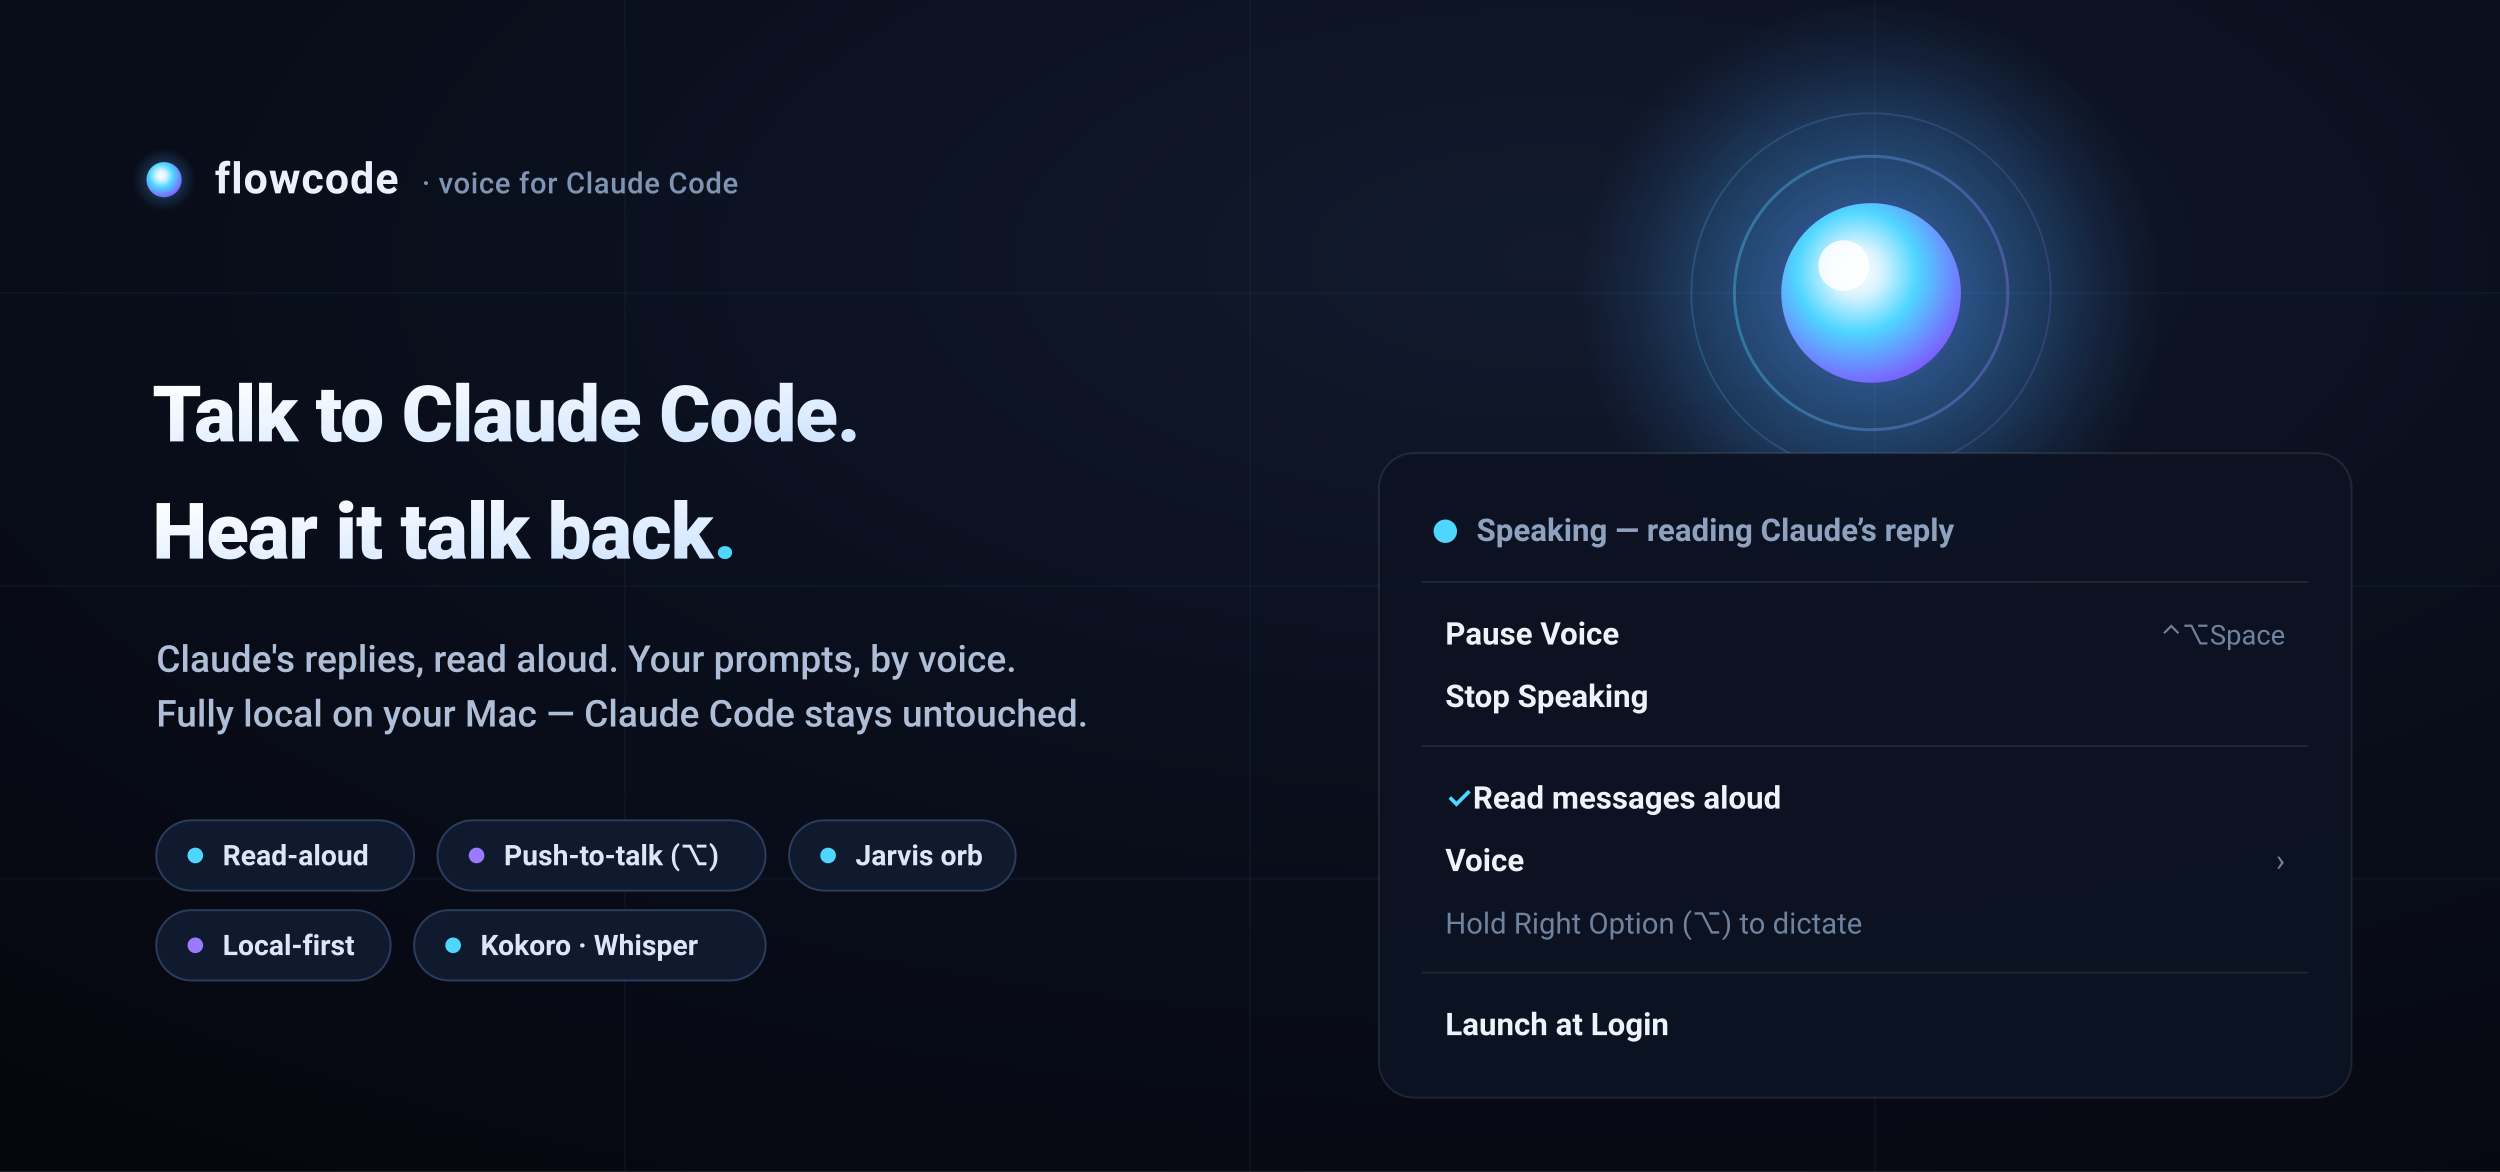
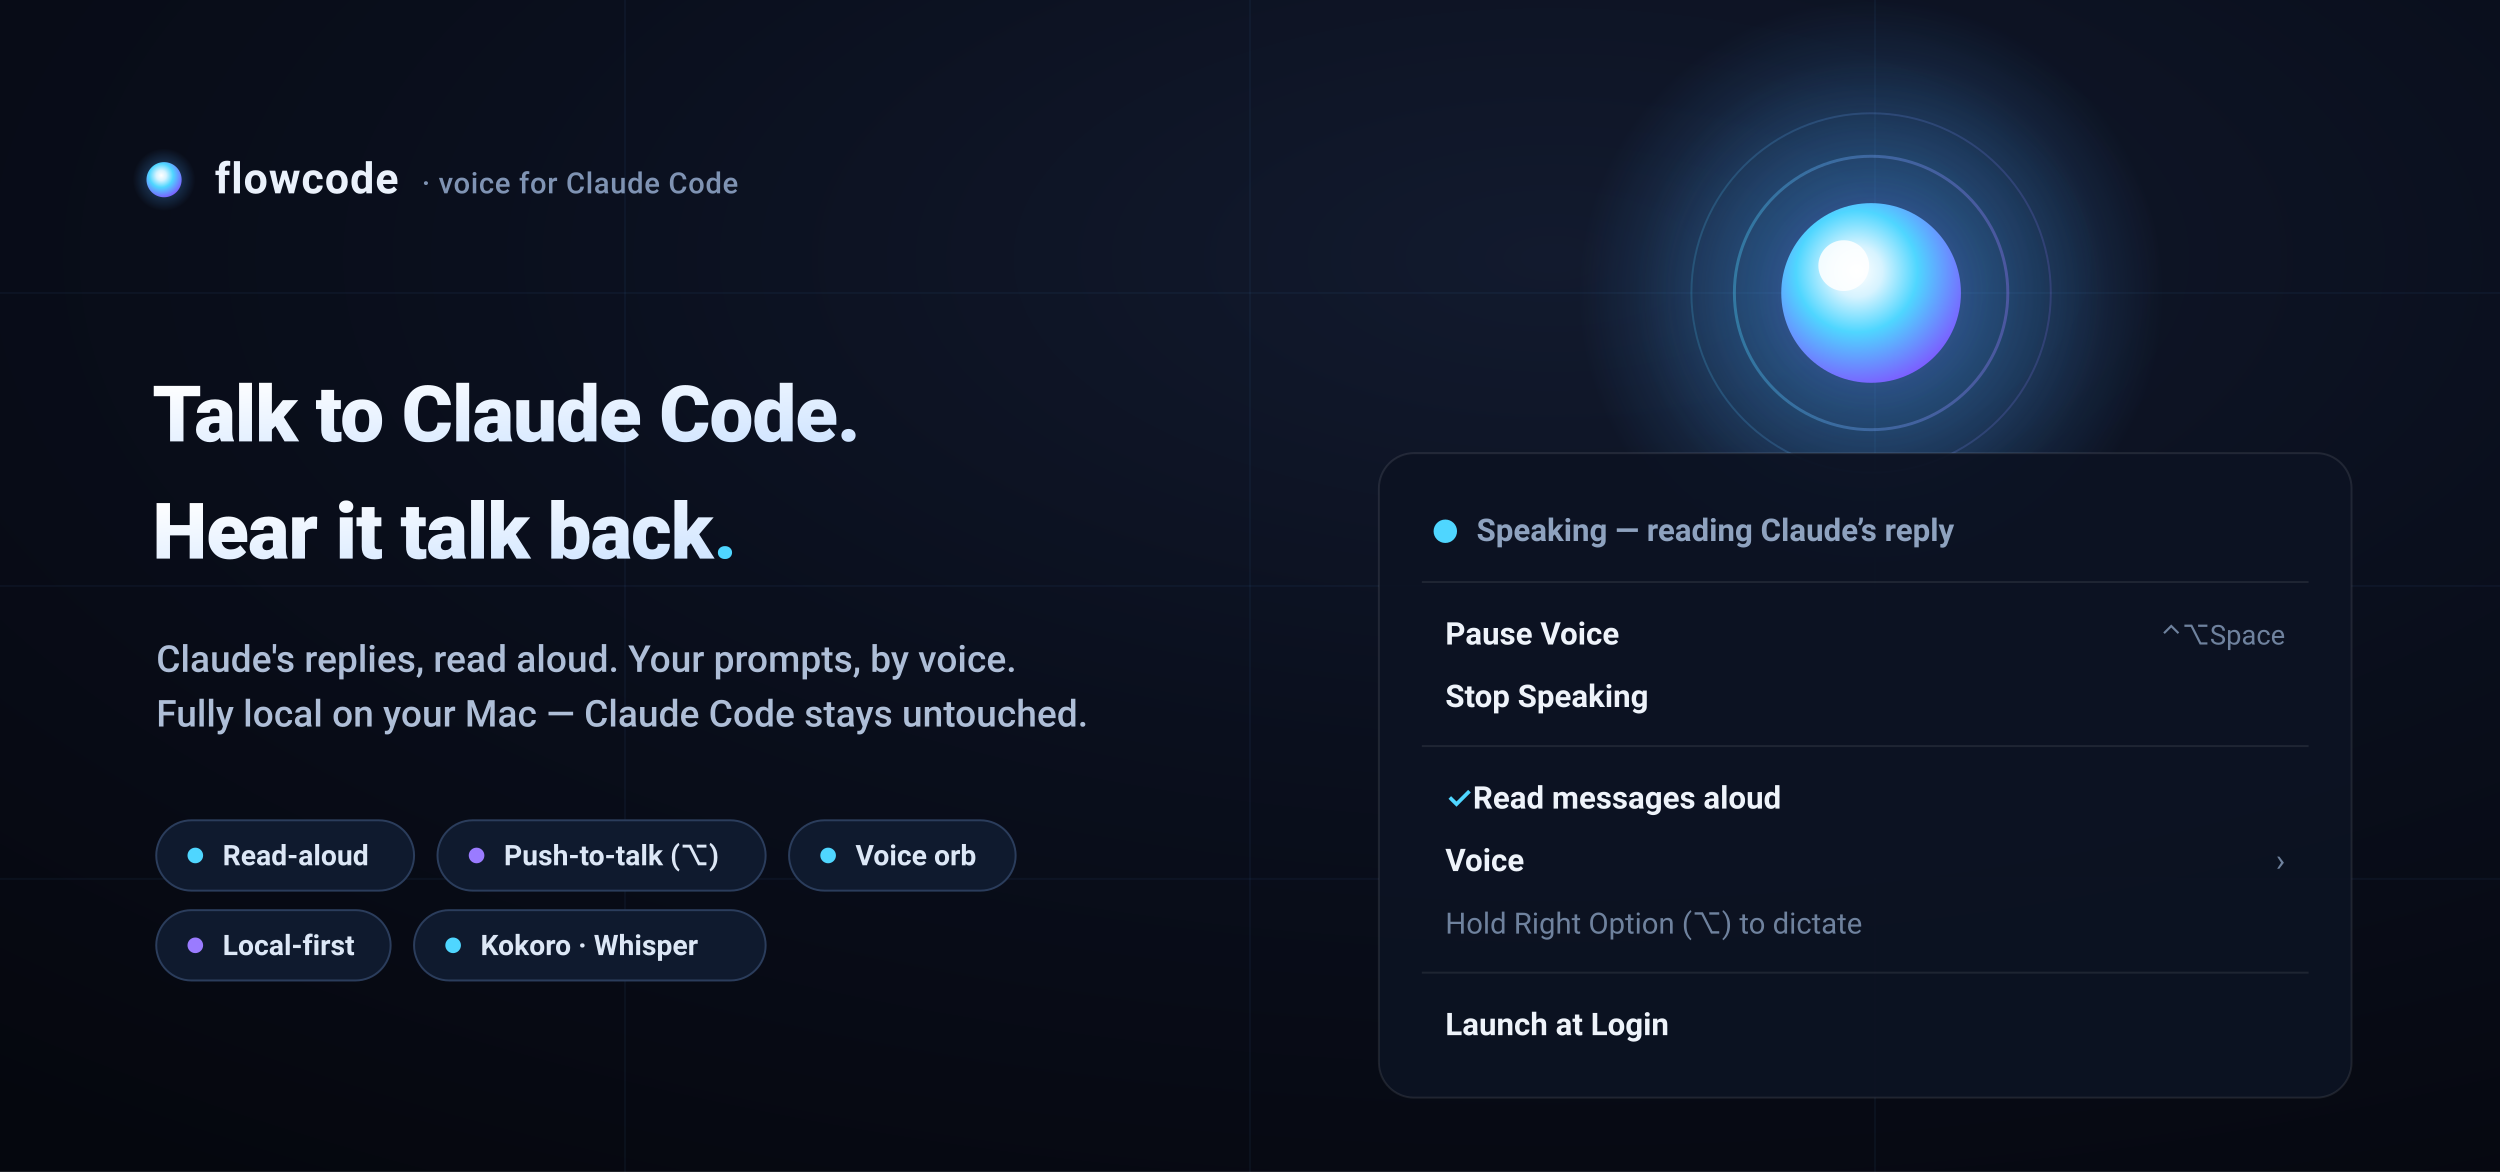
<svg xmlns="http://www.w3.org/2000/svg" viewBox="0 0 1280 600" width="1280" height="600" font-family="-apple-system, BlinkMacSystemFont, 'SF Pro Display', 'Segoe UI', Roboto, Helvetica, Arial, sans-serif">
  <defs>
    <radialGradient id="bg" cx="62%" cy="22%" r="95%">
      <stop offset="0%" stop-color="#121a2e" />
      <stop offset="45%" stop-color="#0a0f1d" />
      <stop offset="100%" stop-color="#05070e" />
    </radialGradient>
    <radialGradient id="glow" cx="50%" cy="50%" r="50%">
      <stop offset="0%" stop-color="#7c5cff" stop-opacity="0.55" />
      <stop offset="40%" stop-color="#4aa6ff" stop-opacity="0.28" />
      <stop offset="100%" stop-color="#4aa6ff" stop-opacity="0" />
    </radialGradient>
    <radialGradient id="orb" cx="42%" cy="38%" r="65%">
      <stop offset="0%" stop-color="#ffffff" />
      <stop offset="22%" stop-color="#d6f3ff" />
      <stop offset="52%" stop-color="#4fd6ff" />
      <stop offset="100%" stop-color="#7c5cff" />
    </radialGradient>
    <linearGradient id="accent" x1="0" y1="0" x2="1" y2="0">
      <stop offset="0%" stop-color="#4fd6ff" />
      <stop offset="100%" stop-color="#9a7bff" />
    </linearGradient>
    <linearGradient id="wordmark" x1="0" y1="0" x2="1" y2="1">
      <stop offset="0%" stop-color="#ffffff" />
      <stop offset="100%" stop-color="#cfe4ff" />
    </linearGradient>
    <filter id="soft" x="-50%" y="-50%" width="200%" height="200%">
      <feGaussianBlur stdDeviation="18" />
    </filter>
  </defs>
  <rect width="1280" height="600" fill="url(#bg)" />
  <g stroke="#5fa8ff" stroke-opacity="0.05" stroke-width="1">
    <path d="M0 150 H1280 M0 300 H1280 M0 450 H1280" />
    <path d="M320 0 V600 M640 0 V600 M960 0 V600" />
  </g>
  <circle cx="84" cy="92" r="16" fill="url(#glow)" />
  <circle cx="84" cy="92" r="9" fill="url(#orb)" />
  <text x="110" y="99" font-size="22" font-weight="700" fill="#eaf1fb" letter-spacing="0.5">flowcode</text>
  <text x="216" y="99" font-size="15" font-weight="500" fill="#7f93b3" letter-spacing="0.3">· voice for Claude Code</text>
  <text x="78" y="226" font-size="40" font-weight="800" fill="url(#wordmark)" letter-spacing="-0.5">Talk to Claude Code.</text>
  <text x="78" y="286" font-size="40" font-weight="800" fill="url(#wordmark)" letter-spacing="-0.5">Hear it talk back<tspan fill="#4fd6ff">.</tspan>
  </text>
  <text x="80" y="344" font-size="19" font-weight="500" fill="#aebed7">Claude's replies, read aloud. Your prompts, by voice.</text>
  <text x="80" y="372" font-size="19" font-weight="500" fill="#aebed7">Fully local on your Mac — Claude Code stays untouched.</text>
  <g font-size="14.5" font-weight="600">
    <g transform="translate(80,420)">
      <rect width="132" height="36" rx="18" fill="#0f1a2e" stroke="#2b3d5c" stroke-width="1" />
      <circle cx="20" cy="18" r="4" fill="#4fd6ff" />
      <text x="34" y="23" fill="#dce7f6">Read-aloud</text>
    </g>
    <g transform="translate(224,420)">
      <rect width="168" height="36" rx="18" fill="#0f1a2e" stroke="#2b3d5c" stroke-width="1" />
      <circle cx="20" cy="18" r="4" fill="#9a7bff" />
      <text x="34" y="23" fill="#dce7f6">Push-to-talk (⌥)</text>
    </g>
    <g transform="translate(404,420)">
      <rect width="116" height="36" rx="18" fill="#0f1a2e" stroke="#2b3d5c" stroke-width="1" />
      <circle cx="20" cy="18" r="4" fill="#4fd6ff" />
-       <text x="34" y="23" fill="#dce7f6">Jarvis orb</text>
+       <text x="34" y="23" fill="#dce7f6">Voice orb</text>
    </g>
    <g transform="translate(80,466)">
      <rect width="120" height="36" rx="18" fill="#0f1a2e" stroke="#2b3d5c" stroke-width="1" />
      <circle cx="20" cy="18" r="4" fill="#9a7bff" />
      <text x="34" y="23" fill="#dce7f6">Local-first</text>
    </g>
    <g transform="translate(212,466)">
      <rect width="180" height="36" rx="18" fill="#0f1a2e" stroke="#2b3d5c" stroke-width="1" />
      <circle cx="20" cy="18" r="4" fill="#4fd6ff" />
      <text x="34" y="23" fill="#dce7f6">Kokoro · Whisper</text>
    </g>
  </g>
  <circle cx="958" cy="150" r="150" fill="url(#glow)" />
  <circle cx="958" cy="150" r="120" fill="url(#glow)" opacity="0.5" />
  <g fill="none" stroke="url(#accent)" stroke-opacity="0.35">
    <circle cx="958" cy="150" r="70" stroke-width="1.5" />
    <circle cx="958" cy="150" r="92" stroke-width="1" stroke-opacity="0.18" />
  </g>
  <circle cx="958" cy="150" r="46" fill="url(#orb)" />
  <circle cx="944" cy="136" r="13" fill="#ffffff" opacity="0.85" />
  <g transform="translate(706,232)">
    <rect x="0" y="0" width="498" height="330" rx="18" fill="#0c1322" fill-opacity="0.94" stroke="#ffffff" stroke-opacity="0.09" stroke-width="1" />
    <circle cx="34" cy="40" r="6" fill="#4fd6ff" />
    <text x="50" y="45" font-size="16" font-weight="600" fill="#8ea2bf">Speaking — reading Claude’s reply</text>
    <line x1="22" y1="66" x2="476" y2="66" stroke="#ffffff" stroke-opacity="0.08" />
    <text x="34" y="98" font-size="16" font-weight="600" fill="#eef3fa">Pause Voice</text>
    <text x="464" y="98" font-size="14" fill="#6f829e" text-anchor="end">⌃⌥Space</text>
    <text x="34" y="130" font-size="16" font-weight="600" fill="#eef3fa">Stop Speaking</text>
    <line x1="22" y1="150" x2="476" y2="150" stroke="#ffffff" stroke-opacity="0.08" />
    <text x="34" y="182" font-size="16" font-weight="600" fill="#eef3fa">
      <tspan fill="#4fd6ff">✓ </tspan>Read messages aloud</text>
    <text x="34" y="214" font-size="16" font-weight="600" fill="#eef3fa">Voice</text>
    <text x="464" y="214" font-size="16" fill="#6f829e" text-anchor="end">›</text>
    <text x="34" y="246" font-size="15" fill="#6f829e">Hold Right Option (⌥) to dictate</text>
    <line x1="22" y1="266" x2="476" y2="266" stroke="#ffffff" stroke-opacity="0.08" />
    <text x="34" y="298" font-size="16" font-weight="600" fill="#eef3fa">Launch at Login</text>
  </g>
</svg>
